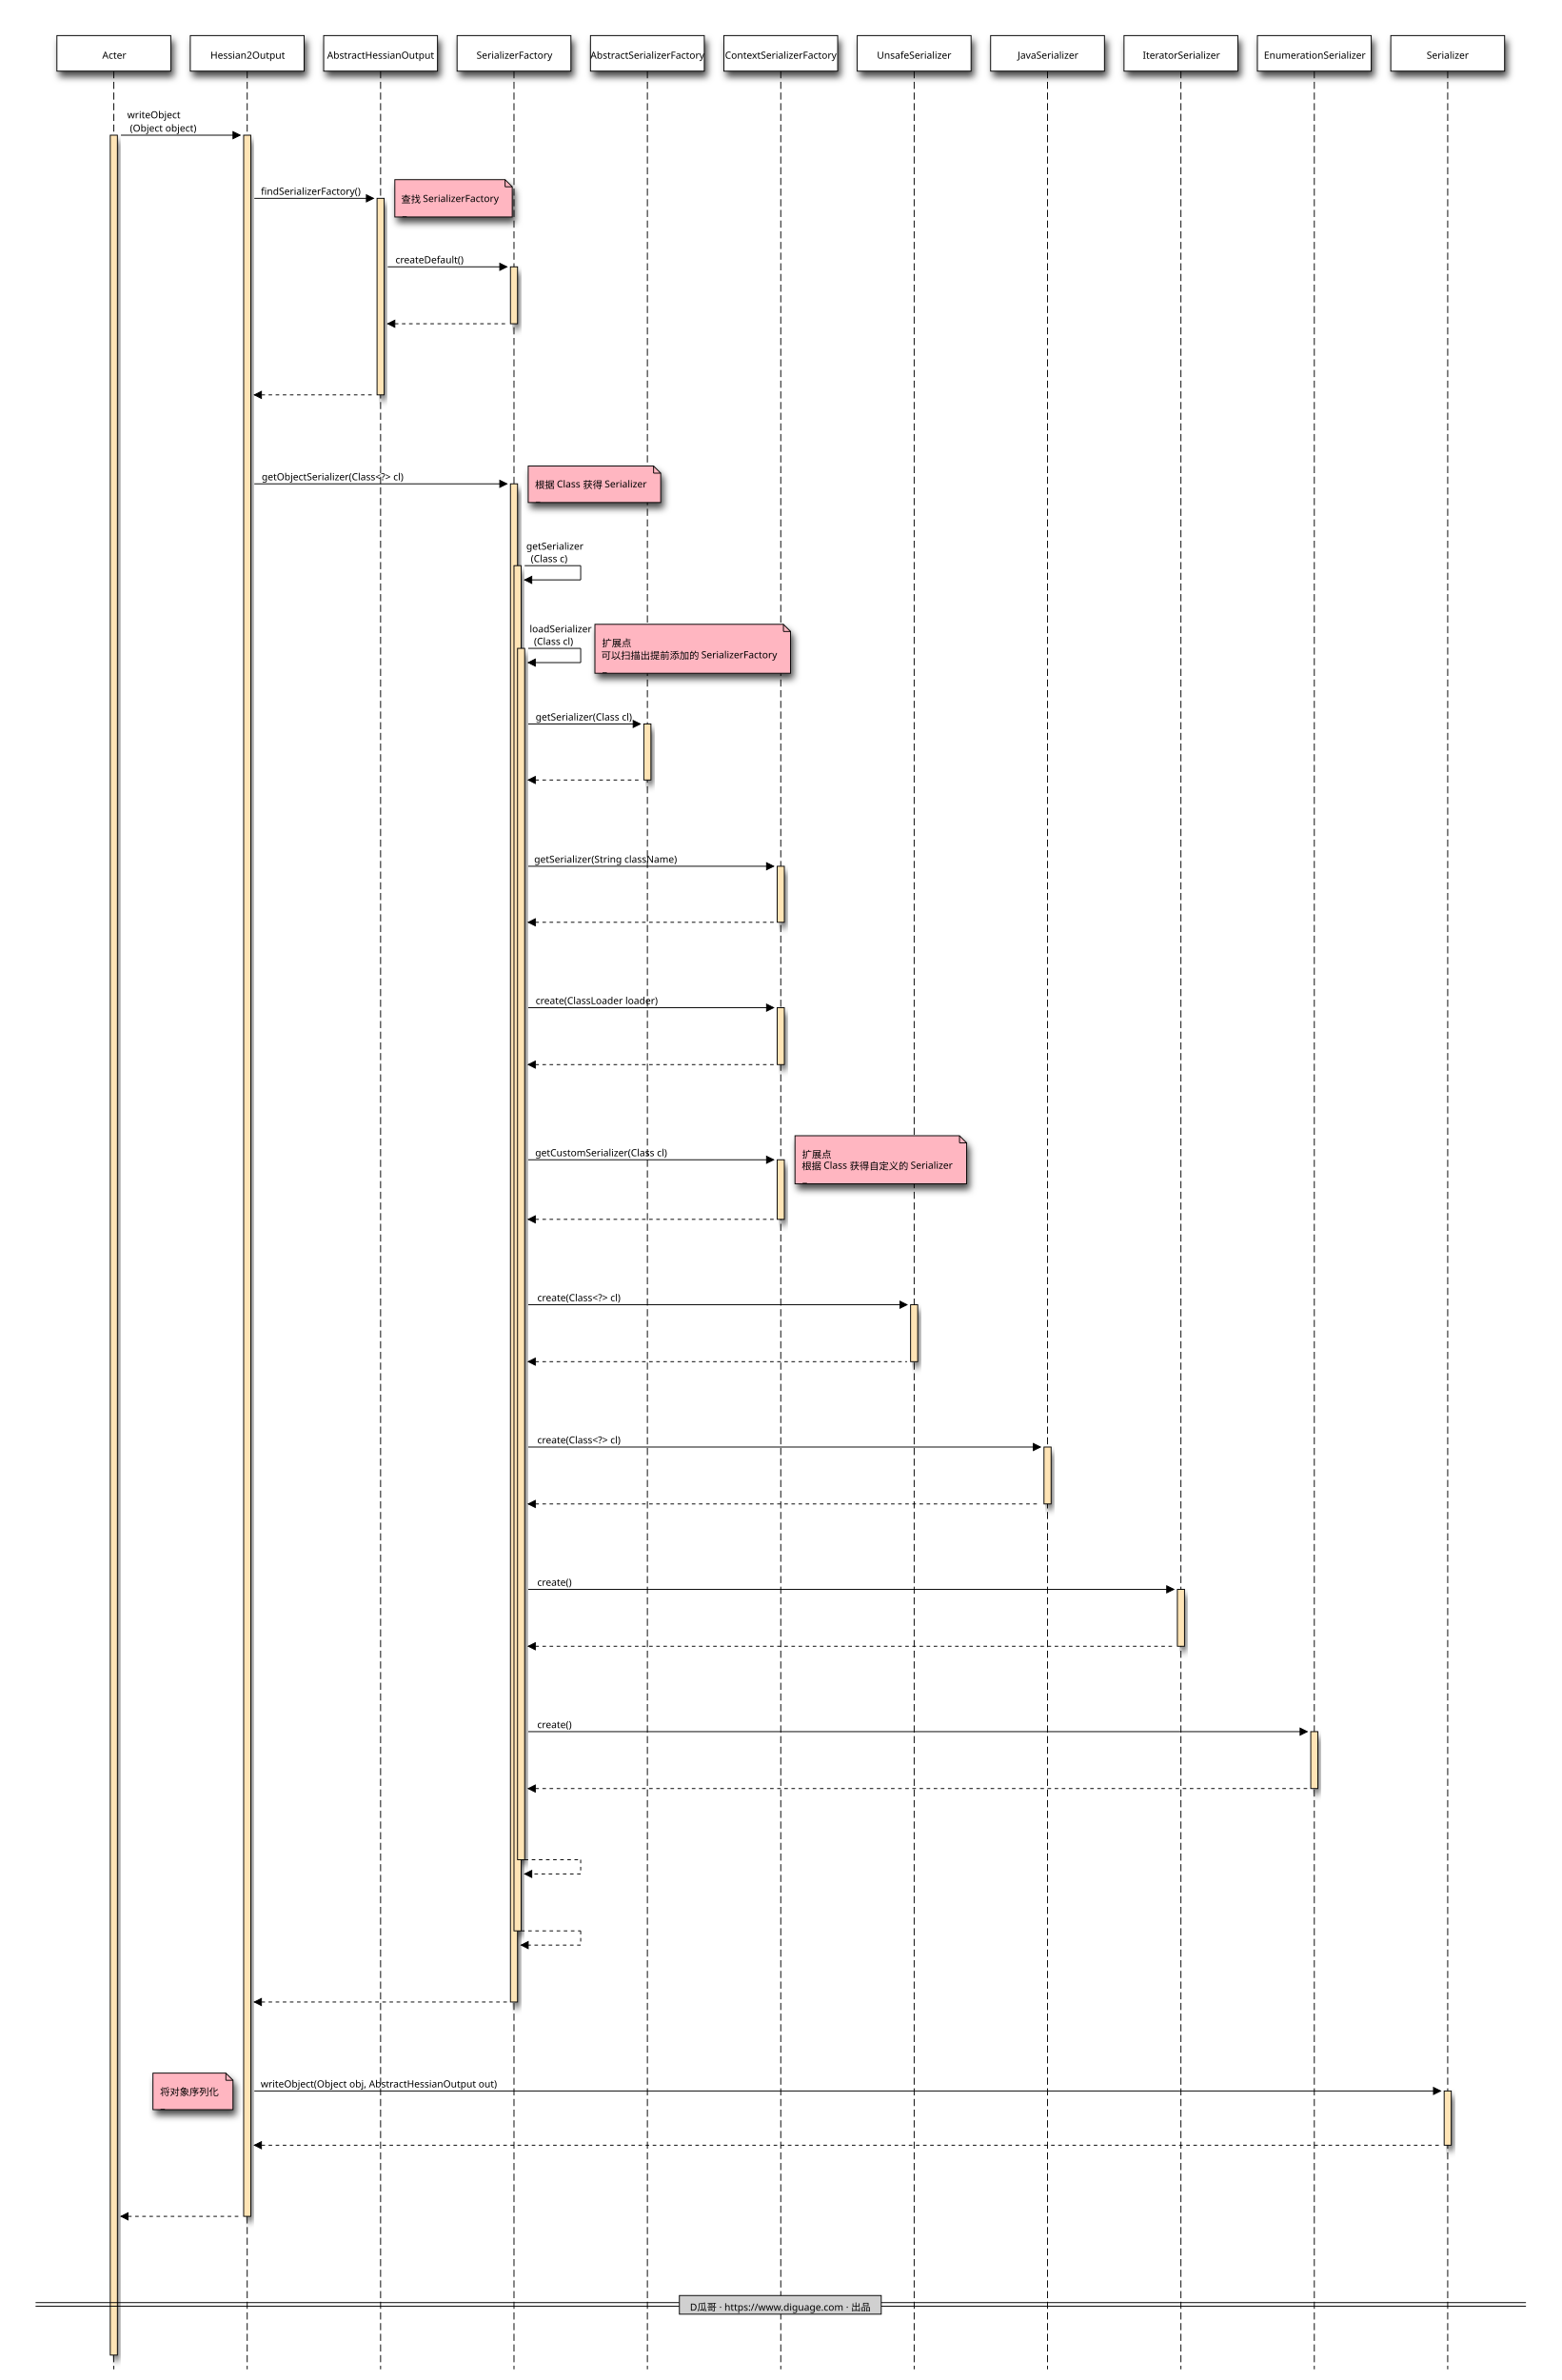
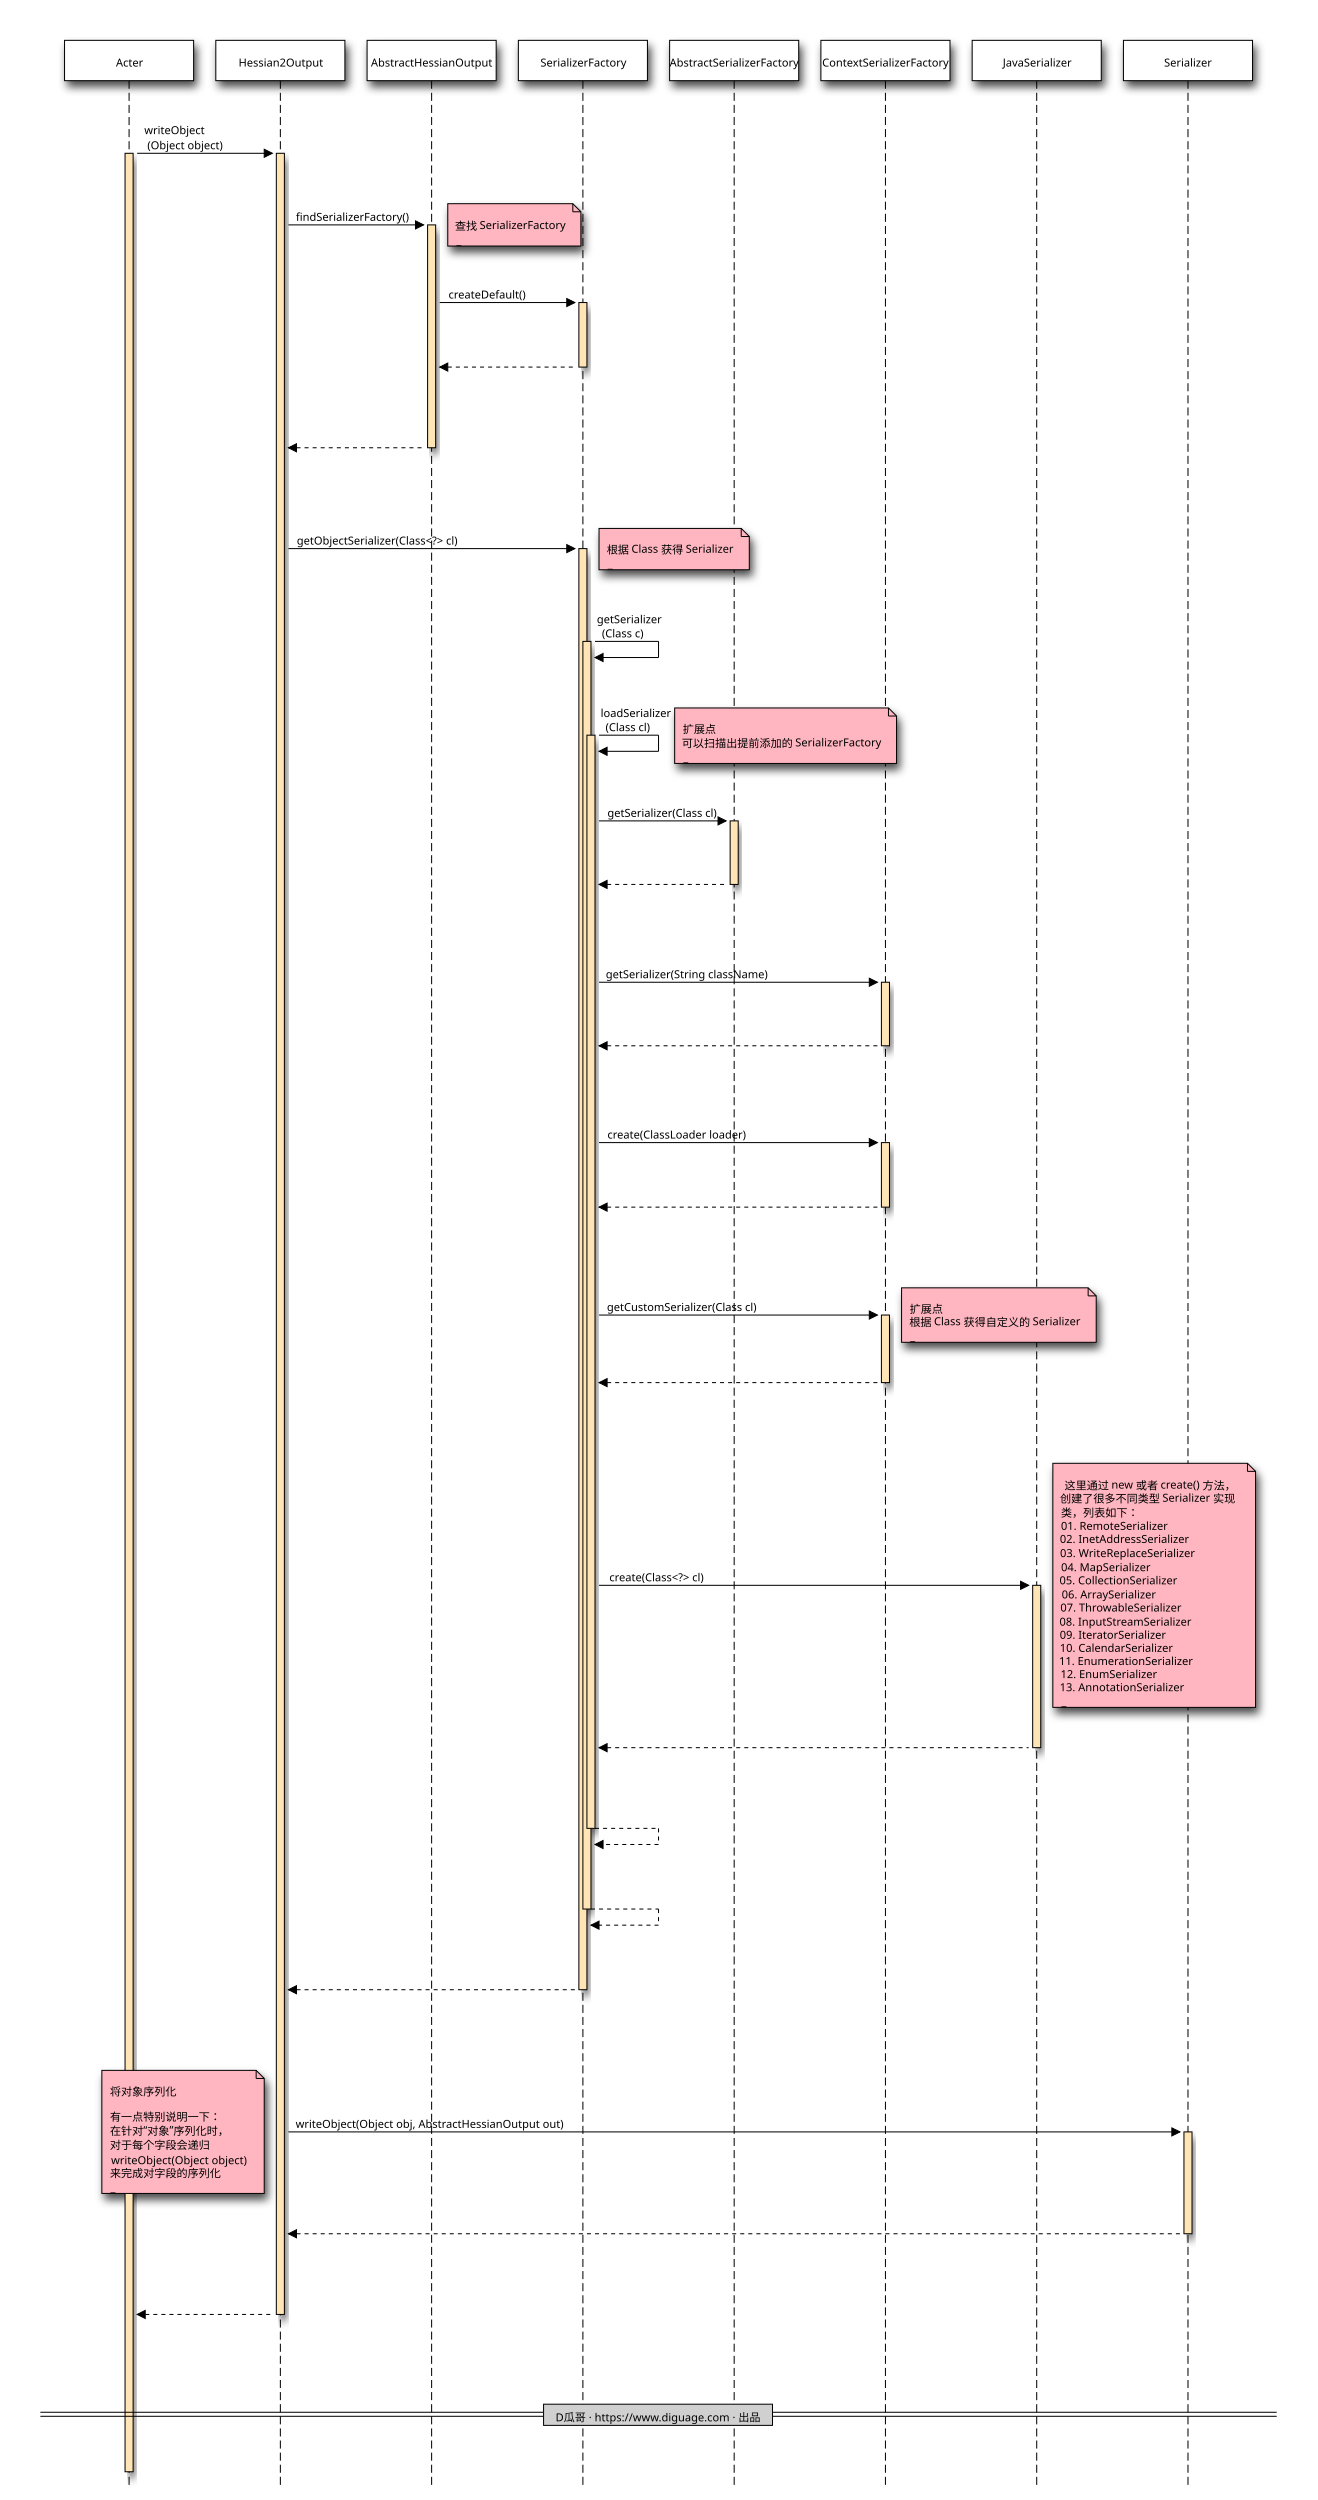
- <svg xmlns="http://www.w3.org/2000/svg" viewBox="0 0 1756 2676">
+ <svg xmlns="http://www.w3.org/2000/svg" viewBox="0 0 1306 2479">
  <defs id="defs_block">
    <filter height="1.504" id="filter_blur" width="1.157" x="-0.079" y="-0.252">
      <feGaussianBlur id="feGaussianBlur3780" stdDeviation="4.2" />
    </filter>
  </defs>
-   <rect fill="rgb(0,0,0)" height="2496" style="filter:url(#filter_blur);opacity:0.7;fill-opacity:1" width="8" x="127" y="158" />
-   <rect fill="rgb(0,0,0)" height="2340" style="filter:url(#filter_blur);opacity:0.7;fill-opacity:1" width="8" x="277" y="158" />
+   <rect fill="rgb(0,0,0)" height="2299" style="filter:url(#filter_blur);opacity:0.7;fill-opacity:1" width="8" x="127" y="158" />
+   <rect fill="rgb(0,0,0)" height="2143" style="filter:url(#filter_blur);opacity:0.7;fill-opacity:1" width="8" x="277" y="158" />
  <rect fill="rgb(0,0,0)" height="221" style="filter:url(#filter_blur);opacity:0.7;fill-opacity:1" width="8" x="427" y="229" />
  <rect fill="rgb(0,0,0)" height="64" style="filter:url(#filter_blur);opacity:0.7;fill-opacity:1" width="8" x="577" y="306" />
-   <rect fill="rgb(0,0,0)" height="1707" style="filter:url(#filter_blur);opacity:0.7;fill-opacity:1" width="8" x="577" y="550" />
-   <rect fill="rgb(0,0,0)" height="1535" style="filter:url(#filter_blur);opacity:0.7;fill-opacity:1" width="8" x="581" y="642" />
-   <rect fill="rgb(0,0,0)" height="1362" style="filter:url(#filter_blur);opacity:0.7;fill-opacity:1" width="8" x="585" y="735" />
+   <rect fill="rgb(0,0,0)" height="1429" style="filter:url(#filter_blur);opacity:0.7;fill-opacity:1" width="8" x="577" y="550" />
+   <rect fill="rgb(0,0,0)" height="1257" style="filter:url(#filter_blur);opacity:0.7;fill-opacity:1" width="8" x="581" y="642" />
+   <rect fill="rgb(0,0,0)" height="1084" style="filter:url(#filter_blur);opacity:0.7;fill-opacity:1" width="8" x="585" y="735" />
  <rect fill="rgb(0,0,0)" height="63" style="filter:url(#filter_blur);opacity:0.7;fill-opacity:1" width="8" x="727" y="820" />
  <rect fill="rgb(0,0,0)" height="63" style="filter:url(#filter_blur);opacity:0.7;fill-opacity:1" width="8" x="877" y="980" />
  <rect fill="rgb(0,0,0)" height="64" style="filter:url(#filter_blur);opacity:0.7;fill-opacity:1" width="8" x="877" y="1139" />
  <rect fill="rgb(0,0,0)" height="67" style="filter:url(#filter_blur);opacity:0.7;fill-opacity:1" width="8" x="877" y="1310" />
-   <rect fill="rgb(0,0,0)" height="64" style="filter:url(#filter_blur);opacity:0.7;fill-opacity:1" width="8" x="1027" y="1473" />
-   <rect fill="rgb(0,0,0)" height="64" style="filter:url(#filter_blur);opacity:0.7;fill-opacity:1" width="8" x="1177" y="1633" />
-   <rect fill="rgb(0,0,0)" height="64" style="filter:url(#filter_blur);opacity:0.7;fill-opacity:1" width="8" x="1327" y="1793" />
-   <rect fill="rgb(0,0,0)" height="64" style="filter:url(#filter_blur);opacity:0.7;fill-opacity:1" width="8" x="1477" y="1953" />
-   <rect fill="rgb(0,0,0)" height="61" style="filter:url(#filter_blur);opacity:0.7;fill-opacity:1" width="8" x="1627" y="2357" />
+   <rect fill="rgb(0,0,0)" height="161" style="filter:url(#filter_blur);opacity:0.7;fill-opacity:1" width="8" x="1027" y="1578" />
+   <rect fill="rgb(0,0,0)" height="101" style="filter:url(#filter_blur);opacity:0.7;fill-opacity:1" width="8" x="1177" y="2120" />
  <polygon fill="rgb(0,0,0)" points="447,208 571,208 579,216 579,250 447,250 447,208" stroke="rgb(0,0,0)" style="filter:url(#filter_blur);opacity:0.7;fill-opacity:1" />
  <polygon fill="rgb(0,0,0)" points="597,530 738,530 746,538 746,571 597,571 597,530" stroke="rgb(0,0,0)" style="filter:url(#filter_blur);opacity:0.7;fill-opacity:1" />
  <polygon fill="rgb(0,0,0)" points="672,708 884,708 892,716 892,763 672,763 672,708" stroke="rgb(0,0,0)" style="filter:url(#filter_blur);opacity:0.7;fill-opacity:1" />
  <polygon fill="rgb(0,0,0)" points="897,1283 1082,1283 1090,1291 1090,1337 897,1337 897,1283" stroke="rgb(0,0,0)" style="filter:url(#filter_blur);opacity:0.7;fill-opacity:1" />
-   <polygon fill="rgb(0,0,0)" points="175,2337 257,2337 265,2345 265,2378 175,2378 175,2337" stroke="rgb(0,0,0)" style="filter:url(#filter_blur);opacity:0.7;fill-opacity:1" />
+   <polygon fill="rgb(0,0,0)" points="1047,1457 1240,1457 1248,1465 1248,1699 1047,1699 1047,1457" stroke="rgb(0,0,0)" style="filter:url(#filter_blur);opacity:0.7;fill-opacity:1" />
+   <polygon fill="rgb(0,0,0)" points="104,2059 257,2059 265,2067 265,2181 104,2181 104,2059" stroke="rgb(0,0,0)" style="filter:url(#filter_blur);opacity:0.7;fill-opacity:1" />
  <rect fill="rgb(0,0,0)" height="40" stroke="rgb(0,0,0)" style="filter:url(#filter_blur);opacity:0.7;fill-opacity:1" width="128" x="67" y="46" />
  <rect fill="rgb(0,0,0)" height="40" stroke="rgb(0,0,0)" style="filter:url(#filter_blur);opacity:0.7;fill-opacity:1" width="128" x="217" y="46" />
  <rect fill="rgb(0,0,0)" height="40" stroke="rgb(0,0,0)" style="filter:url(#filter_blur);opacity:0.7;fill-opacity:1" width="128" x="367" y="46" />
  <rect fill="rgb(0,0,0)" height="40" stroke="rgb(0,0,0)" style="filter:url(#filter_blur);opacity:0.7;fill-opacity:1" width="128" x="517" y="46" />
  <rect fill="rgb(0,0,0)" height="40" stroke="rgb(0,0,0)" style="filter:url(#filter_blur);opacity:0.7;fill-opacity:1" width="128" x="667" y="46" />
  <rect fill="rgb(0,0,0)" height="40" stroke="rgb(0,0,0)" style="filter:url(#filter_blur);opacity:0.7;fill-opacity:1" width="128" x="817" y="46" />
  <rect fill="rgb(0,0,0)" height="40" stroke="rgb(0,0,0)" style="filter:url(#filter_blur);opacity:0.7;fill-opacity:1" width="128" x="967" y="46" />
  <rect fill="rgb(0,0,0)" height="40" stroke="rgb(0,0,0)" style="filter:url(#filter_blur);opacity:0.7;fill-opacity:1" width="128" x="1117" y="46" />
-   <rect fill="rgb(0,0,0)" height="40" stroke="rgb(0,0,0)" style="filter:url(#filter_blur);opacity:0.7;fill-opacity:1" width="128" x="1267" y="46" />
-   <rect fill="rgb(0,0,0)" height="40" stroke="rgb(0,0,0)" style="filter:url(#filter_blur);opacity:0.7;fill-opacity:1" width="128" x="1417" y="46" />
-   <rect fill="rgb(0,0,0)" height="40" stroke="rgb(0,0,0)" style="filter:url(#filter_blur);opacity:0.7;fill-opacity:1" width="128" x="1567" y="46" />
-   <path d="M 128 80 L 128 2664" fill="none" stroke="rgb(0,0,0)" stroke-dasharray="8 4" />
-   <rect fill="moccasin" height="2496" stroke="rgb(0,0,0)" width="8" x="124" y="152" />
-   <path d="M 278 80 L 278 2664" fill="none" stroke="rgb(0,0,0)" stroke-dasharray="8 4" />
-   <rect fill="moccasin" height="2340" stroke="rgb(0,0,0)" width="8" x="274" y="152" />
-   <path d="M 428 80 L 428 2664" fill="none" stroke="rgb(0,0,0)" stroke-dasharray="8 4" />
+   <path d="M 128 80 L 128 2467" fill="none" stroke="rgb(0,0,0)" stroke-dasharray="8 4" />
+   <rect fill="moccasin" height="2299" stroke="rgb(0,0,0)" width="8" x="124" y="152" />
+   <path d="M 278 80 L 278 2467" fill="none" stroke="rgb(0,0,0)" stroke-dasharray="8 4" />
+   <rect fill="moccasin" height="2143" stroke="rgb(0,0,0)" width="8" x="274" y="152" />
+   <path d="M 428 80 L 428 2467" fill="none" stroke="rgb(0,0,0)" stroke-dasharray="8 4" />
  <rect fill="moccasin" height="221" stroke="rgb(0,0,0)" width="8" x="424" y="223" />
-   <path d="M 578 80 L 578 2664" fill="none" stroke="rgb(0,0,0)" stroke-dasharray="8 4" />
+   <path d="M 578 80 L 578 2467" fill="none" stroke="rgb(0,0,0)" stroke-dasharray="8 4" />
  <rect fill="moccasin" height="64" stroke="rgb(0,0,0)" width="8" x="574" y="300" />
-   <rect fill="moccasin" height="1707" stroke="rgb(0,0,0)" width="8" x="574" y="544" />
-   <rect fill="moccasin" height="1535" stroke="rgb(0,0,0)" width="8" x="578" y="636" />
-   <rect fill="moccasin" height="1362" stroke="rgb(0,0,0)" width="8" x="582" y="729" />
-   <path d="M 728 80 L 728 2664" fill="none" stroke="rgb(0,0,0)" stroke-dasharray="8 4" />
+   <rect fill="moccasin" height="1429" stroke="rgb(0,0,0)" width="8" x="574" y="544" />
+   <rect fill="moccasin" height="1257" stroke="rgb(0,0,0)" width="8" x="578" y="636" />
+   <rect fill="moccasin" height="1084" stroke="rgb(0,0,0)" width="8" x="582" y="729" />
+   <path d="M 728 80 L 728 2467" fill="none" stroke="rgb(0,0,0)" stroke-dasharray="8 4" />
  <rect fill="moccasin" height="63" stroke="rgb(0,0,0)" width="8" x="724" y="814" />
-   <path d="M 878 80 L 878 2664" fill="none" stroke="rgb(0,0,0)" stroke-dasharray="8 4" />
+   <path d="M 878 80 L 878 2467" fill="none" stroke="rgb(0,0,0)" stroke-dasharray="8 4" />
  <rect fill="moccasin" height="63" stroke="rgb(0,0,0)" width="8" x="874" y="974" />
  <rect fill="moccasin" height="64" stroke="rgb(0,0,0)" width="8" x="874" y="1133" />
  <rect fill="moccasin" height="67" stroke="rgb(0,0,0)" width="8" x="874" y="1304" />
-   <path d="M 1028 80 L 1028 2664" fill="none" stroke="rgb(0,0,0)" stroke-dasharray="8 4" />
-   <rect fill="moccasin" height="64" stroke="rgb(0,0,0)" width="8" x="1024" y="1467" />
-   <path d="M 1178 80 L 1178 2664" fill="none" stroke="rgb(0,0,0)" stroke-dasharray="8 4" />
-   <rect fill="moccasin" height="64" stroke="rgb(0,0,0)" width="8" x="1174" y="1627" />
-   <path d="M 1328 80 L 1328 2664" fill="none" stroke="rgb(0,0,0)" stroke-dasharray="8 4" />
-   <rect fill="moccasin" height="64" stroke="rgb(0,0,0)" width="8" x="1324" y="1787" />
-   <path d="M 1478 80 L 1478 2664" fill="none" stroke="rgb(0,0,0)" stroke-dasharray="8 4" />
-   <rect fill="moccasin" height="64" stroke="rgb(0,0,0)" width="8" x="1474" y="1947" />
-   <path d="M 1628 80 L 1628 2664" fill="none" stroke="rgb(0,0,0)" stroke-dasharray="8 4" />
-   <rect fill="moccasin" height="61" stroke="rgb(0,0,0)" width="8" x="1624" y="2351" />
+   <path d="M 1028 80 L 1028 2467" fill="none" stroke="rgb(0,0,0)" stroke-dasharray="8 4" />
+   <rect fill="moccasin" height="161" stroke="rgb(0,0,0)" width="8" x="1024" y="1572" />
+   <path d="M 1178 80 L 1178 2467" fill="none" stroke="rgb(0,0,0)" stroke-dasharray="8 4" />
+   <rect fill="moccasin" height="101" stroke="rgb(0,0,0)" width="8" x="1174" y="2114" />
  <rect fill="rgb(255,255,255)" height="40" stroke="rgb(0,0,0)" width="128" x="64" y="40" />
  <text fill="rgb(0,0,0)" font-family="sans-serif" font-size="11" font-style="normal" font-weight="normal" text-anchor="middle" textLength="27" x="128.5" y="66">Acter</text>
  <rect fill="rgb(255,255,255)" height="40" stroke="rgb(0,0,0)" width="128" x="214" y="40" />
  <text fill="rgb(0,0,0)" font-family="sans-serif" font-size="11" font-style="normal" font-weight="normal" text-anchor="middle" textLength="81" x="278.5" y="66">Hessian2Output</text>
  <rect fill="rgb(255,255,255)" height="40" stroke="rgb(0,0,0)" width="128" x="364" y="40" />
  <text fill="rgb(0,0,0)" font-family="sans-serif" font-size="11" font-style="normal" font-weight="normal" text-anchor="middle" textLength="116" x="428.0" y="66">AbstractHessianOutput</text>
  <rect fill="rgb(255,255,255)" height="40" stroke="rgb(0,0,0)" width="128" x="514" y="40" />
  <text fill="rgb(0,0,0)" font-family="sans-serif" font-size="11" font-style="normal" font-weight="normal" text-anchor="middle" textLength="83" x="578.5" y="66">SerializerFactory</text>
  <rect fill="rgb(255,255,255)" height="40" stroke="rgb(0,0,0)" width="128" x="664" y="40" />
  <text fill="rgb(0,0,0)" font-family="sans-serif" font-size="11" font-style="normal" font-weight="normal" text-anchor="middle" textLength="126" x="728.0" y="66">AbstractSerializerFactory</text>
  <rect fill="rgb(255,255,255)" height="40" stroke="rgb(0,0,0)" width="128" x="814" y="40" />
  <text fill="rgb(0,0,0)" font-family="sans-serif" font-size="11" font-style="normal" font-weight="normal" text-anchor="middle" textLength="122" x="878.0" y="66">ContextSerializerFactory</text>
  <rect fill="rgb(255,255,255)" height="40" stroke="rgb(0,0,0)" width="128" x="964" y="40" />
-   <text fill="rgb(0,0,0)" font-family="sans-serif" font-size="11" font-style="normal" font-weight="normal" text-anchor="middle" textLength="80" x="1028.0" y="66">UnsafeSerializer</text>
+   <text fill="rgb(0,0,0)" font-family="sans-serif" font-size="11" font-style="normal" font-weight="normal" text-anchor="middle" textLength="69" x="1028.5" y="66">JavaSerializer</text>
  <rect fill="rgb(255,255,255)" height="40" stroke="rgb(0,0,0)" width="128" x="1114" y="40" />
-   <text fill="rgb(0,0,0)" font-family="sans-serif" font-size="11" font-style="normal" font-weight="normal" text-anchor="middle" textLength="69" x="1178.5" y="66">JavaSerializer</text>
-   <rect fill="rgb(255,255,255)" height="40" stroke="rgb(0,0,0)" width="128" x="1264" y="40" />
-   <text fill="rgb(0,0,0)" font-family="sans-serif" font-size="11" font-style="normal" font-weight="normal" text-anchor="middle" textLength="81" x="1328.5" y="66">IteratorSerializer</text>
-   <rect fill="rgb(255,255,255)" height="40" stroke="rgb(0,0,0)" width="128" x="1414" y="40" />
-   <text fill="rgb(0,0,0)" font-family="sans-serif" font-size="11" font-style="normal" font-weight="normal" text-anchor="middle" textLength="107" x="1478.5" y="66">EnumerationSerializer</text>
-   <rect fill="rgb(255,255,255)" height="40" stroke="rgb(0,0,0)" width="128" x="1564" y="40" />
-   <text fill="rgb(0,0,0)" font-family="sans-serif" font-size="11" font-style="normal" font-weight="normal" text-anchor="middle" textLength="44" x="1628.0" y="66">Serializer</text>
+   <text fill="rgb(0,0,0)" font-family="sans-serif" font-size="11" font-style="normal" font-weight="normal" text-anchor="middle" textLength="44" x="1178.0" y="66">Serializer</text>
  <path d="M 136 152 L 270 152" fill="none" stroke="rgb(0,0,0)" />
  <polygon fill="rgb(0,0,0)" points="262,148 270,152 262,156" stroke="rgb(0,0,0)" />
  <path d="M 286 223 L 420 223" fill="none" stroke="rgb(0,0,0)" />
  <polygon fill="rgb(0,0,0)" points="412,219 420,223 412,227" stroke="rgb(0,0,0)" />
  <polygon fill="rgb(255,182,193)" points="444,202 568,202 576,210 576,244 444,244 444,202" stroke="rgb(0,0,0)" />
  <path d="M 568 202 L 568 210" fill="none" stroke="rgb(0,0,0)" />
  <path d="M 568 210 L 576 210" fill="none" stroke="rgb(0,0,0)" />
  <text fill="rgb(0,0,0)" font-family="sans-serif" font-size="11" font-style="normal" font-weight="normal" text-anchor="middle" textLength="4" x="454.0" y="214"> </text>
  <text fill="rgb(0,0,0)" font-family="sans-serif" font-size="11" font-style="normal" font-weight="normal" text-anchor="middle" textLength="108" x="506.0" y="228">查找 SerializerFactory</text>
  <text fill="rgb(0,0,0)" font-family="sans-serif" font-size="11" font-style="normal" font-weight="normal" text-anchor="middle" textLength="6" x="455.0" y="242">_</text>
  <path d="M 436 300 L 570 300" fill="none" stroke="rgb(0,0,0)" />
  <polygon fill="rgb(0,0,0)" points="562,296 570,300 562,304" stroke="rgb(0,0,0)" />
  <path d="M 436 364 L 570 364" fill="none" stroke="rgb(0,0,0)" stroke-dasharray="4" />
  <polygon fill="rgb(0,0,0)" points="444,360 436,364 444,368" stroke="rgb(0,0,0)" />
  <path d="M 286 444 L 420 444" fill="none" stroke="rgb(0,0,0)" stroke-dasharray="4" />
  <polygon fill="rgb(0,0,0)" points="294,440 286,444 294,448" stroke="rgb(0,0,0)" />
  <path d="M 286 544 L 570 544" fill="none" stroke="rgb(0,0,0)" />
  <polygon fill="rgb(0,0,0)" points="562,540 570,544 562,548" stroke="rgb(0,0,0)" />
  <polygon fill="rgb(255,182,193)" points="594,524 735,524 743,532 743,565 594,565 594,524" stroke="rgb(0,0,0)" />
  <path d="M 735 524 L 735 532" fill="none" stroke="rgb(0,0,0)" />
  <path d="M 735 532 L 743 532" fill="none" stroke="rgb(0,0,0)" />
  <text fill="rgb(0,0,0)" font-family="sans-serif" font-size="11" font-style="normal" font-weight="normal" text-anchor="middle" textLength="4" x="604.0" y="536"> </text>
  <text fill="rgb(0,0,0)" font-family="sans-serif" font-size="11" font-style="normal" font-weight="normal" text-anchor="middle" textLength="125" x="664.5" y="549">根据 Class 获得 Serializer</text>
  <text fill="rgb(0,0,0)" font-family="sans-serif" font-size="11" font-style="normal" font-weight="normal" text-anchor="middle" textLength="6" x="605.0" y="563">_</text>
  <path d="M 590 636 L 653 636" fill="none" stroke="rgb(0,0,0)" />
  <path d="M 653 636 L 653 652" fill="none" stroke="rgb(0,0,0)" />
  <path d="M 653 652 L 590 652" fill="none" stroke="rgb(0,0,0)" />
  <polygon fill="rgb(0,0,0)" points="598,648 590,652 598,656" stroke="rgb(0,0,0)" />
  <path d="M 594 729 L 653 729" fill="none" stroke="rgb(0,0,0)" />
  <path d="M 653 729 L 653 745" fill="none" stroke="rgb(0,0,0)" />
  <path d="M 653 745 L 594 745" fill="none" stroke="rgb(0,0,0)" />
  <polygon fill="rgb(0,0,0)" points="602,741 594,745 602,749" stroke="rgb(0,0,0)" />
  <polygon fill="rgb(255,182,193)" points="669,702 881,702 889,710 889,757 669,757 669,702" stroke="rgb(0,0,0)" />
  <path d="M 881 702 L 881 710" fill="none" stroke="rgb(0,0,0)" />
  <path d="M 881 710 L 889 710" fill="none" stroke="rgb(0,0,0)" />
  <text fill="rgb(0,0,0)" font-family="sans-serif" font-size="11" font-style="normal" font-weight="normal" text-anchor="middle" textLength="4" x="679.0" y="714"> </text>
  <text fill="rgb(0,0,0)" font-family="sans-serif" font-size="11" font-style="normal" font-weight="normal" text-anchor="middle" textLength="33" x="693.5" y="727">扩展点</text>
  <text fill="rgb(0,0,0)" font-family="sans-serif" font-size="11" font-style="normal" font-weight="normal" text-anchor="middle" textLength="196" x="775.0" y="741">可以扫描出提前添加的 SerializerFactory</text>
  <text fill="rgb(0,0,0)" font-family="sans-serif" font-size="11" font-style="normal" font-weight="normal" text-anchor="middle" textLength="6" x="680.0" y="755">_</text>
  <path d="M 594 814 L 720 814" fill="none" stroke="rgb(0,0,0)" />
  <polygon fill="rgb(0,0,0)" points="712,810 720,814 712,818" stroke="rgb(0,0,0)" />
  <path d="M 594 877 L 720 877" fill="none" stroke="rgb(0,0,0)" stroke-dasharray="4" />
  <polygon fill="rgb(0,0,0)" points="602,873 594,877 602,881" stroke="rgb(0,0,0)" />
  <path d="M 594 974 L 870 974" fill="none" stroke="rgb(0,0,0)" />
  <polygon fill="rgb(0,0,0)" points="862,970 870,974 862,978" stroke="rgb(0,0,0)" />
  <path d="M 594 1037 L 870 1037" fill="none" stroke="rgb(0,0,0)" stroke-dasharray="4" />
  <polygon fill="rgb(0,0,0)" points="602,1033 594,1037 602,1041" stroke="rgb(0,0,0)" />
  <path d="M 594 1133 L 870 1133" fill="none" stroke="rgb(0,0,0)" />
  <polygon fill="rgb(0,0,0)" points="862,1129 870,1133 862,1137" stroke="rgb(0,0,0)" />
  <path d="M 594 1197 L 870 1197" fill="none" stroke="rgb(0,0,0)" stroke-dasharray="4" />
  <polygon fill="rgb(0,0,0)" points="602,1193 594,1197 602,1201" stroke="rgb(0,0,0)" />
  <path d="M 594 1304 L 870 1304" fill="none" stroke="rgb(0,0,0)" />
  <polygon fill="rgb(0,0,0)" points="862,1300 870,1304 862,1308" stroke="rgb(0,0,0)" />
  <polygon fill="rgb(255,182,193)" points="894,1277 1079,1277 1087,1285 1087,1331 894,1331 894,1277" stroke="rgb(0,0,0)" />
  <path d="M 1079 1277 L 1079 1285" fill="none" stroke="rgb(0,0,0)" />
  <path d="M 1079 1285 L 1087 1285" fill="none" stroke="rgb(0,0,0)" />
  <text fill="rgb(0,0,0)" font-family="sans-serif" font-size="11" font-style="normal" font-weight="normal" text-anchor="middle" textLength="4" x="904.0" y="1289"> </text>
  <text fill="rgb(0,0,0)" font-family="sans-serif" font-size="11" font-style="normal" font-weight="normal" text-anchor="middle" textLength="33" x="918.5" y="1302">扩展点</text>
  <text fill="rgb(0,0,0)" font-family="sans-serif" font-size="11" font-style="normal" font-weight="normal" text-anchor="middle" textLength="169" x="986.5" y="1315">根据 Class 获得自定义的 Serializer</text>
  <text fill="rgb(0,0,0)" font-family="sans-serif" font-size="11" font-style="normal" font-weight="normal" text-anchor="middle" textLength="6" x="905.0" y="1329">_</text>
  <path d="M 594 1371 L 870 1371" fill="none" stroke="rgb(0,0,0)" stroke-dasharray="4" />
  <polygon fill="rgb(0,0,0)" points="602,1367 594,1371 602,1375" stroke="rgb(0,0,0)" />
-   <path d="M 594 1467 L 1020 1467" fill="none" stroke="rgb(0,0,0)" />
-   <polygon fill="rgb(0,0,0)" points="1012,1463 1020,1467 1012,1471" stroke="rgb(0,0,0)" />
-   <path d="M 594 1531 L 1020 1531" fill="none" stroke="rgb(0,0,0)" stroke-dasharray="4" />
-   <polygon fill="rgb(0,0,0)" points="602,1527 594,1531 602,1535" stroke="rgb(0,0,0)" />
-   <path d="M 594 1627 L 1170 1627" fill="none" stroke="rgb(0,0,0)" />
-   <polygon fill="rgb(0,0,0)" points="1162,1623 1170,1627 1162,1631" stroke="rgb(0,0,0)" />
-   <path d="M 594 1691 L 1170 1691" fill="none" stroke="rgb(0,0,0)" stroke-dasharray="4" />
-   <polygon fill="rgb(0,0,0)" points="602,1687 594,1691 602,1695" stroke="rgb(0,0,0)" />
-   <path d="M 594 1787 L 1320 1787" fill="none" stroke="rgb(0,0,0)" />
-   <polygon fill="rgb(0,0,0)" points="1312,1783 1320,1787 1312,1791" stroke="rgb(0,0,0)" />
-   <path d="M 594 1851 L 1320 1851" fill="none" stroke="rgb(0,0,0)" stroke-dasharray="4" />
-   <polygon fill="rgb(0,0,0)" points="602,1847 594,1851 602,1855" stroke="rgb(0,0,0)" />
-   <path d="M 594 1947 L 1470 1947" fill="none" stroke="rgb(0,0,0)" />
-   <polygon fill="rgb(0,0,0)" points="1462,1943 1470,1947 1462,1951" stroke="rgb(0,0,0)" />
-   <path d="M 594 2011 L 1470 2011" fill="none" stroke="rgb(0,0,0)" stroke-dasharray="4" />
-   <polygon fill="rgb(0,0,0)" points="602,2007 594,2011 602,2015" stroke="rgb(0,0,0)" />
-   <path d="M 590 2091 L 653 2091" fill="none" stroke="rgb(0,0,0)" stroke-dasharray="4" />
-   <path d="M 653 2091 L 653 2107" fill="none" stroke="rgb(0,0,0)" stroke-dasharray="4" />
-   <path d="M 653 2107 L 590 2107" fill="none" stroke="rgb(0,0,0)" stroke-dasharray="4" />
-   <polygon fill="rgb(0,0,0)" points="598,2103 590,2107 598,2111" stroke="rgb(0,0,0)" />
-   <path d="M 586 2171 L 653 2171" fill="none" stroke="rgb(0,0,0)" stroke-dasharray="4" />
-   <path d="M 653 2171 L 653 2187" fill="none" stroke="rgb(0,0,0)" stroke-dasharray="4" />
-   <path d="M 653 2187 L 586 2187" fill="none" stroke="rgb(0,0,0)" stroke-dasharray="4" />
-   <polygon fill="rgb(0,0,0)" points="594,2183 586,2187 594,2191" stroke="rgb(0,0,0)" />
-   <path d="M 286 2251 L 570 2251" fill="none" stroke="rgb(0,0,0)" stroke-dasharray="4" />
-   <polygon fill="rgb(0,0,0)" points="294,2247 286,2251 294,2255" stroke="rgb(0,0,0)" />
-   <path d="M 286 2351 L 1620 2351" fill="none" stroke="rgb(0,0,0)" />
-   <polygon fill="rgb(0,0,0)" points="1612,2347 1620,2351 1612,2355" stroke="rgb(0,0,0)" />
-   <polygon fill="rgb(255,182,193)" points="172,2331 254,2331 262,2339 262,2372 172,2372 172,2331" stroke="rgb(0,0,0)" />
-   <path d="M 254 2331 L 254 2339" fill="none" stroke="rgb(0,0,0)" />
-   <path d="M 254 2339 L 262 2339" fill="none" stroke="rgb(0,0,0)" />
-   <text fill="rgb(0,0,0)" font-family="sans-serif" font-size="11" font-style="normal" font-weight="normal" text-anchor="middle" textLength="4" x="182.0" y="2343"> </text>
-   <text fill="rgb(0,0,0)" font-family="sans-serif" font-size="11" font-style="normal" font-weight="normal" text-anchor="middle" textLength="66" x="213.0" y="2356">将对象序列化</text>
-   <text fill="rgb(0,0,0)" font-family="sans-serif" font-size="11" font-style="normal" font-weight="normal" text-anchor="middle" textLength="6" x="183.0" y="2370">_</text>
-   <path d="M 286 2412 L 1620 2412" fill="none" stroke="rgb(0,0,0)" stroke-dasharray="4" />
-   <polygon fill="rgb(0,0,0)" points="294,2408 286,2412 294,2416" stroke="rgb(0,0,0)" />
-   <path d="M 136 2492 L 270 2492" fill="none" stroke="rgb(0,0,0)" stroke-dasharray="4" />
-   <polygon fill="rgb(0,0,0)" points="144,2488 136,2492 144,2496" stroke="rgb(0,0,0)" />
+   <path d="M 594 1572 L 1020 1572" fill="none" stroke="rgb(0,0,0)" />
+   <polygon fill="rgb(0,0,0)" points="1012,1568 1020,1572 1012,1576" stroke="rgb(0,0,0)" />
+   <polygon fill="rgb(255,182,193)" points="1044,1451 1237,1451 1245,1459 1245,1693 1044,1693 1044,1451" stroke="rgb(0,0,0)" />
+   <path d="M 1237 1451 L 1237 1459" fill="none" stroke="rgb(0,0,0)" />
+   <path d="M 1237 1459 L 1245 1459" fill="none" stroke="rgb(0,0,0)" />
+   <text fill="rgb(0,0,0)" font-family="sans-serif" font-size="11" font-style="normal" font-weight="normal" text-anchor="middle" textLength="4" x="1054.0" y="1463"> </text>
+   <text fill="rgb(0,0,0)" font-family="sans-serif" font-size="11" font-style="normal" font-weight="normal" text-anchor="middle" textLength="177" x="1140.5" y="1477">这里通过 new 或者 create() 方法，</text>
+   <text fill="rgb(0,0,0)" font-family="sans-serif" font-size="11" font-style="normal" font-weight="normal" text-anchor="middle" textLength="172" x="1138.0" y="1490">创建了很多不同类型 Serializer 实现</text>
+   <text fill="rgb(0,0,0)" font-family="sans-serif" font-size="11" font-style="normal" font-weight="normal" text-anchor="middle" textLength="77" x="1090.5" y="1504">类，列表如下：</text>
+   <text fill="rgb(0,0,0)" font-family="sans-serif" font-size="11" font-style="normal" font-weight="normal" text-anchor="middle" textLength="106" x="1105.0" y="1517">01. RemoteSerializer</text>
+   <text fill="rgb(0,0,0)" font-family="sans-serif" font-size="11" font-style="normal" font-weight="normal" text-anchor="middle" textLength="126" x="1115.0" y="1530">02. InetAddressSerializer</text>
+   <text fill="rgb(0,0,0)" font-family="sans-serif" font-size="11" font-style="normal" font-weight="normal" text-anchor="middle" textLength="132" x="1118.0" y="1544">03. WriteReplaceSerializer</text>
+   <text fill="rgb(0,0,0)" font-family="sans-serif" font-size="11" font-style="normal" font-weight="normal" text-anchor="middle" textLength="89" x="1096.5" y="1558">04. MapSerializer</text>
+   <text fill="rgb(0,0,0)" font-family="sans-serif" font-size="11" font-style="normal" font-weight="normal" text-anchor="middle" textLength="114" x="1109.0" y="1571">05. CollectionSerializer</text>
+   <text fill="rgb(0,0,0)" font-family="sans-serif" font-size="11" font-style="normal" font-weight="normal" text-anchor="middle" textLength="95" x="1099.5" y="1585">06. ArraySerializer</text>
+   <text fill="rgb(0,0,0)" font-family="sans-serif" font-size="11" font-style="normal" font-weight="normal" text-anchor="middle" textLength="119" x="1111.5" y="1598">07. ThrowableSerializer</text>
+   <text fill="rgb(0,0,0)" font-family="sans-serif" font-size="11" font-style="normal" font-weight="normal" text-anchor="middle" textLength="128" x="1116.0" y="1612">08. InputStreamSerializer</text>
+   <text fill="rgb(0,0,0)" font-family="sans-serif" font-size="11" font-style="normal" font-weight="normal" text-anchor="middle" textLength="103" x="1103.5" y="1625">09. IteratorSerializer</text>
+   <text fill="rgb(0,0,0)" font-family="sans-serif" font-size="11" font-style="normal" font-weight="normal" text-anchor="middle" textLength="110" x="1107.0" y="1638">10. CalendarSerializer</text>
+   <text fill="rgb(0,0,0)" font-family="sans-serif" font-size="11" font-style="normal" font-weight="normal" text-anchor="middle" textLength="129" x="1116.5" y="1651">11. EnumerationSerializer</text>
+   <text fill="rgb(0,0,0)" font-family="sans-serif" font-size="11" font-style="normal" font-weight="normal" text-anchor="middle" textLength="95" x="1099.5" y="1664">12. EnumSerializer</text>
+   <text fill="rgb(0,0,0)" font-family="sans-serif" font-size="11" font-style="normal" font-weight="normal" text-anchor="middle" textLength="121" x="1112.5" y="1677">13. AnnotationSerializer</text>
+   <text fill="rgb(0,0,0)" font-family="sans-serif" font-size="11" font-style="normal" font-weight="normal" text-anchor="middle" textLength="6" x="1055.0" y="1691">_</text>
+   <path d="M 594 1733 L 1020 1733" fill="none" stroke="rgb(0,0,0)" stroke-dasharray="4" />
+   <polygon fill="rgb(0,0,0)" points="602,1729 594,1733 602,1737" stroke="rgb(0,0,0)" />
+   <path d="M 590 1813 L 653 1813" fill="none" stroke="rgb(0,0,0)" stroke-dasharray="4" />
+   <path d="M 653 1813 L 653 1829" fill="none" stroke="rgb(0,0,0)" stroke-dasharray="4" />
+   <path d="M 653 1829 L 590 1829" fill="none" stroke="rgb(0,0,0)" stroke-dasharray="4" />
+   <polygon fill="rgb(0,0,0)" points="598,1825 590,1829 598,1833" stroke="rgb(0,0,0)" />
+   <path d="M 586 1893 L 653 1893" fill="none" stroke="rgb(0,0,0)" stroke-dasharray="4" />
+   <path d="M 653 1893 L 653 1909" fill="none" stroke="rgb(0,0,0)" stroke-dasharray="4" />
+   <path d="M 653 1909 L 586 1909" fill="none" stroke="rgb(0,0,0)" stroke-dasharray="4" />
+   <polygon fill="rgb(0,0,0)" points="594,1905 586,1909 594,1913" stroke="rgb(0,0,0)" />
+   <path d="M 286 1973 L 570 1973" fill="none" stroke="rgb(0,0,0)" stroke-dasharray="4" />
+   <polygon fill="rgb(0,0,0)" points="294,1969 286,1973 294,1977" stroke="rgb(0,0,0)" />
+   <path d="M 286 2114 L 1170 2114" fill="none" stroke="rgb(0,0,0)" />
+   <polygon fill="rgb(0,0,0)" points="1162,2110 1170,2114 1162,2118" stroke="rgb(0,0,0)" />
+   <polygon fill="rgb(255,182,193)" points="101,2053 254,2053 262,2061 262,2175 101,2175 101,2053" stroke="rgb(0,0,0)" />
+   <path d="M 254 2053 L 254 2061" fill="none" stroke="rgb(0,0,0)" />
+   <path d="M 254 2061 L 262 2061" fill="none" stroke="rgb(0,0,0)" />
+   <text fill="rgb(0,0,0)" font-family="sans-serif" font-size="11" font-style="normal" font-weight="normal" text-anchor="middle" textLength="4" x="111.0" y="2065"> </text>
+   <text fill="rgb(0,0,0)" font-family="sans-serif" font-size="11" font-style="normal" font-weight="normal" text-anchor="middle" textLength="66" x="142.0" y="2078">将对象序列化</text>
+   <text fill="rgb(0,0,0)" font-family="sans-serif" font-size="11" font-style="normal" font-weight="normal" text-anchor="middle" textLength="4" x="111.0" y="2090"> </text>
+   <text fill="rgb(0,0,0)" font-family="sans-serif" font-size="11" font-style="normal" font-weight="normal" text-anchor="middle" textLength="110" x="164.0" y="2103">有一点特别说明一下：</text>
+   <text fill="rgb(0,0,0)" font-family="sans-serif" font-size="11" font-style="normal" font-weight="normal" text-anchor="middle" textLength="118" x="168.0" y="2117">在针对“对象”序列化时，</text>
+   <text fill="rgb(0,0,0)" font-family="sans-serif" font-size="11" font-style="normal" font-weight="normal" text-anchor="middle" textLength="99" x="158.5" y="2131">对于每个字段会递归</text>
+   <text fill="rgb(0,0,0)" font-family="sans-serif" font-size="11" font-style="normal" font-weight="normal" text-anchor="middle" textLength="137" x="177.5" y="2146">writeObject(Object object)</text>
+   <text fill="rgb(0,0,0)" font-family="sans-serif" font-size="11" font-style="normal" font-weight="normal" text-anchor="middle" textLength="110" x="164.0" y="2159">来完成对字段的序列化</text>
+   <text fill="rgb(0,0,0)" font-family="sans-serif" font-size="11" font-style="normal" font-weight="normal" text-anchor="middle" textLength="6" x="112.0" y="2173">_</text>
+   <path d="M 286 2215 L 1170 2215" fill="none" stroke="rgb(0,0,0)" stroke-dasharray="4" />
+   <polygon fill="rgb(0,0,0)" points="294,2211 286,2215 294,2219" stroke="rgb(0,0,0)" />
+   <path d="M 136 2295 L 270 2295" fill="none" stroke="rgb(0,0,0)" stroke-dasharray="4" />
+   <polygon fill="rgb(0,0,0)" points="144,2291 136,2295 144,2299" stroke="rgb(0,0,0)" />
  <text fill="rgb(0,0,0)" font-family="sans-serif" font-size="11" font-style="normal" font-weight="normal" text-anchor="middle" textLength="58" x="173.0" y="133">writeObject</text>
  <text fill="rgb(0,0,0)" font-family="sans-serif" font-size="11" font-style="normal" font-weight="normal" text-anchor="middle" textLength="79" x="183.5" y="148">(Object object)</text>
  <text fill="rgb(0,0,0)" font-family="sans-serif" font-size="11" font-style="normal" font-weight="normal" text-anchor="middle" textLength="111" x="349.5" y="219">findSerializerFactory()</text>
  <text fill="rgb(0,0,0)" font-family="sans-serif" font-size="11" font-style="normal" font-weight="normal" text-anchor="middle" textLength="78" x="483.0" y="296">createDefault()</text>
  <text fill="rgb(0,0,0)" font-family="sans-serif" font-size="11" font-style="normal" font-weight="normal" text-anchor="middle" textLength="160" x="374.0" y="540">getObjectSerializer(Class&lt;?&gt; cl)</text>
  <text fill="rgb(0,0,0)" font-family="sans-serif" font-size="11" font-style="normal" font-weight="normal" text-anchor="middle" textLength="60" x="624.0" y="618">getSerializer</text>
  <text fill="rgb(0,0,0)" font-family="sans-serif" font-size="11" font-style="normal" font-weight="normal" text-anchor="middle" textLength="47" x="617.5" y="632">(Class c)</text>
  <text fill="rgb(0,0,0)" font-family="sans-serif" font-size="11" font-style="normal" font-weight="normal" text-anchor="middle" textLength="65" x="630.5" y="711">loadSerializer</text>
  <text fill="rgb(0,0,0)" font-family="sans-serif" font-size="11" font-style="normal" font-weight="normal" text-anchor="middle" textLength="49" x="622.5" y="725">(Class cl)</text>
  <text fill="rgb(0,0,0)" font-family="sans-serif" font-size="11" font-style="normal" font-weight="normal" text-anchor="middle" textLength="109" x="656.5" y="810">getSerializer(Class cl)</text>
  <text fill="rgb(0,0,0)" font-family="sans-serif" font-size="11" font-style="normal" font-weight="normal" text-anchor="middle" textLength="158" x="681.0" y="970">getSerializer(String className)</text>
  <text fill="rgb(0,0,0)" font-family="sans-serif" font-size="11" font-style="normal" font-weight="normal" text-anchor="middle" textLength="138" x="671.0" y="1129">create(ClassLoader loader)</text>
  <text fill="rgb(0,0,0)" font-family="sans-serif" font-size="11" font-style="normal" font-weight="normal" text-anchor="middle" textLength="148" x="676.0" y="1300">getCustomSerializer(Class cl)</text>
-   <text fill="rgb(0,0,0)" font-family="sans-serif" font-size="11" font-style="normal" font-weight="normal" text-anchor="middle" textLength="98" x="651.0" y="1463">create(Class&lt;?&gt; cl)</text>
-   <text fill="rgb(0,0,0)" font-family="sans-serif" font-size="11" font-style="normal" font-weight="normal" text-anchor="middle" textLength="98" x="651.0" y="1623">create(Class&lt;?&gt; cl)</text>
-   <text fill="rgb(0,0,0)" font-family="sans-serif" font-size="11" font-style="normal" font-weight="normal" text-anchor="middle" textLength="43" x="623.5" y="1783">create()</text>
-   <text fill="rgb(0,0,0)" font-family="sans-serif" font-size="11" font-style="normal" font-weight="normal" text-anchor="middle" textLength="43" x="623.5" y="1943">create()</text>
-   <text fill="rgb(0,0,0)" font-family="sans-serif" font-size="11" font-style="normal" font-weight="normal" text-anchor="middle" textLength="264" x="426.0" y="2347">writeObject(Object obj, AbstractHessianOutput out)</text>
-   <path d="M 40 2589 L 764 2589" fill="none" stroke="rgb(0,0,0)" />
-   <path d="M 40 2593 L 764 2593" fill="none" stroke="rgb(0,0,0)" />
-   <path d="M 991 2589 L 1716 2589" fill="none" stroke="rgb(0,0,0)" />
-   <path d="M 991 2593 L 1716 2593" fill="none" stroke="rgb(0,0,0)" />
-   <rect fill="rgb(208,208,208)" height="21" stroke="rgb(0,0,0)" width="227" x="764" y="2581" />
-   <text fill="rgb(0,0,0)" font-family="sans-serif" font-size="11" font-style="normal" font-weight="normal" text-anchor="middle" textLength="207" x="877.5" y="2598">D瓜哥 · https://www.diguage.com · 出品</text>
+   <text fill="rgb(0,0,0)" font-family="sans-serif" font-size="11" font-style="normal" font-weight="normal" text-anchor="middle" textLength="98" x="651.0" y="1568">create(Class&lt;?&gt; cl)</text>
+   <text fill="rgb(0,0,0)" font-family="sans-serif" font-size="11" font-style="normal" font-weight="normal" text-anchor="middle" textLength="264" x="426.0" y="2110">writeObject(Object obj, AbstractHessianOutput out)</text>
+   <path d="M 40 2392 L 539 2392" fill="none" stroke="rgb(0,0,0)" />
+   <path d="M 40 2396 L 539 2396" fill="none" stroke="rgb(0,0,0)" />
+   <path d="M 766 2392 L 1266 2392" fill="none" stroke="rgb(0,0,0)" />
+   <path d="M 766 2396 L 1266 2396" fill="none" stroke="rgb(0,0,0)" />
+   <rect fill="rgb(208,208,208)" height="21" stroke="rgb(0,0,0)" width="227" x="539" y="2384" />
+   <text fill="rgb(0,0,0)" font-family="sans-serif" font-size="11" font-style="normal" font-weight="normal" text-anchor="middle" textLength="207" x="652.5" y="2401">D瓜哥 · https://www.diguage.com · 出品</text>
</svg>
